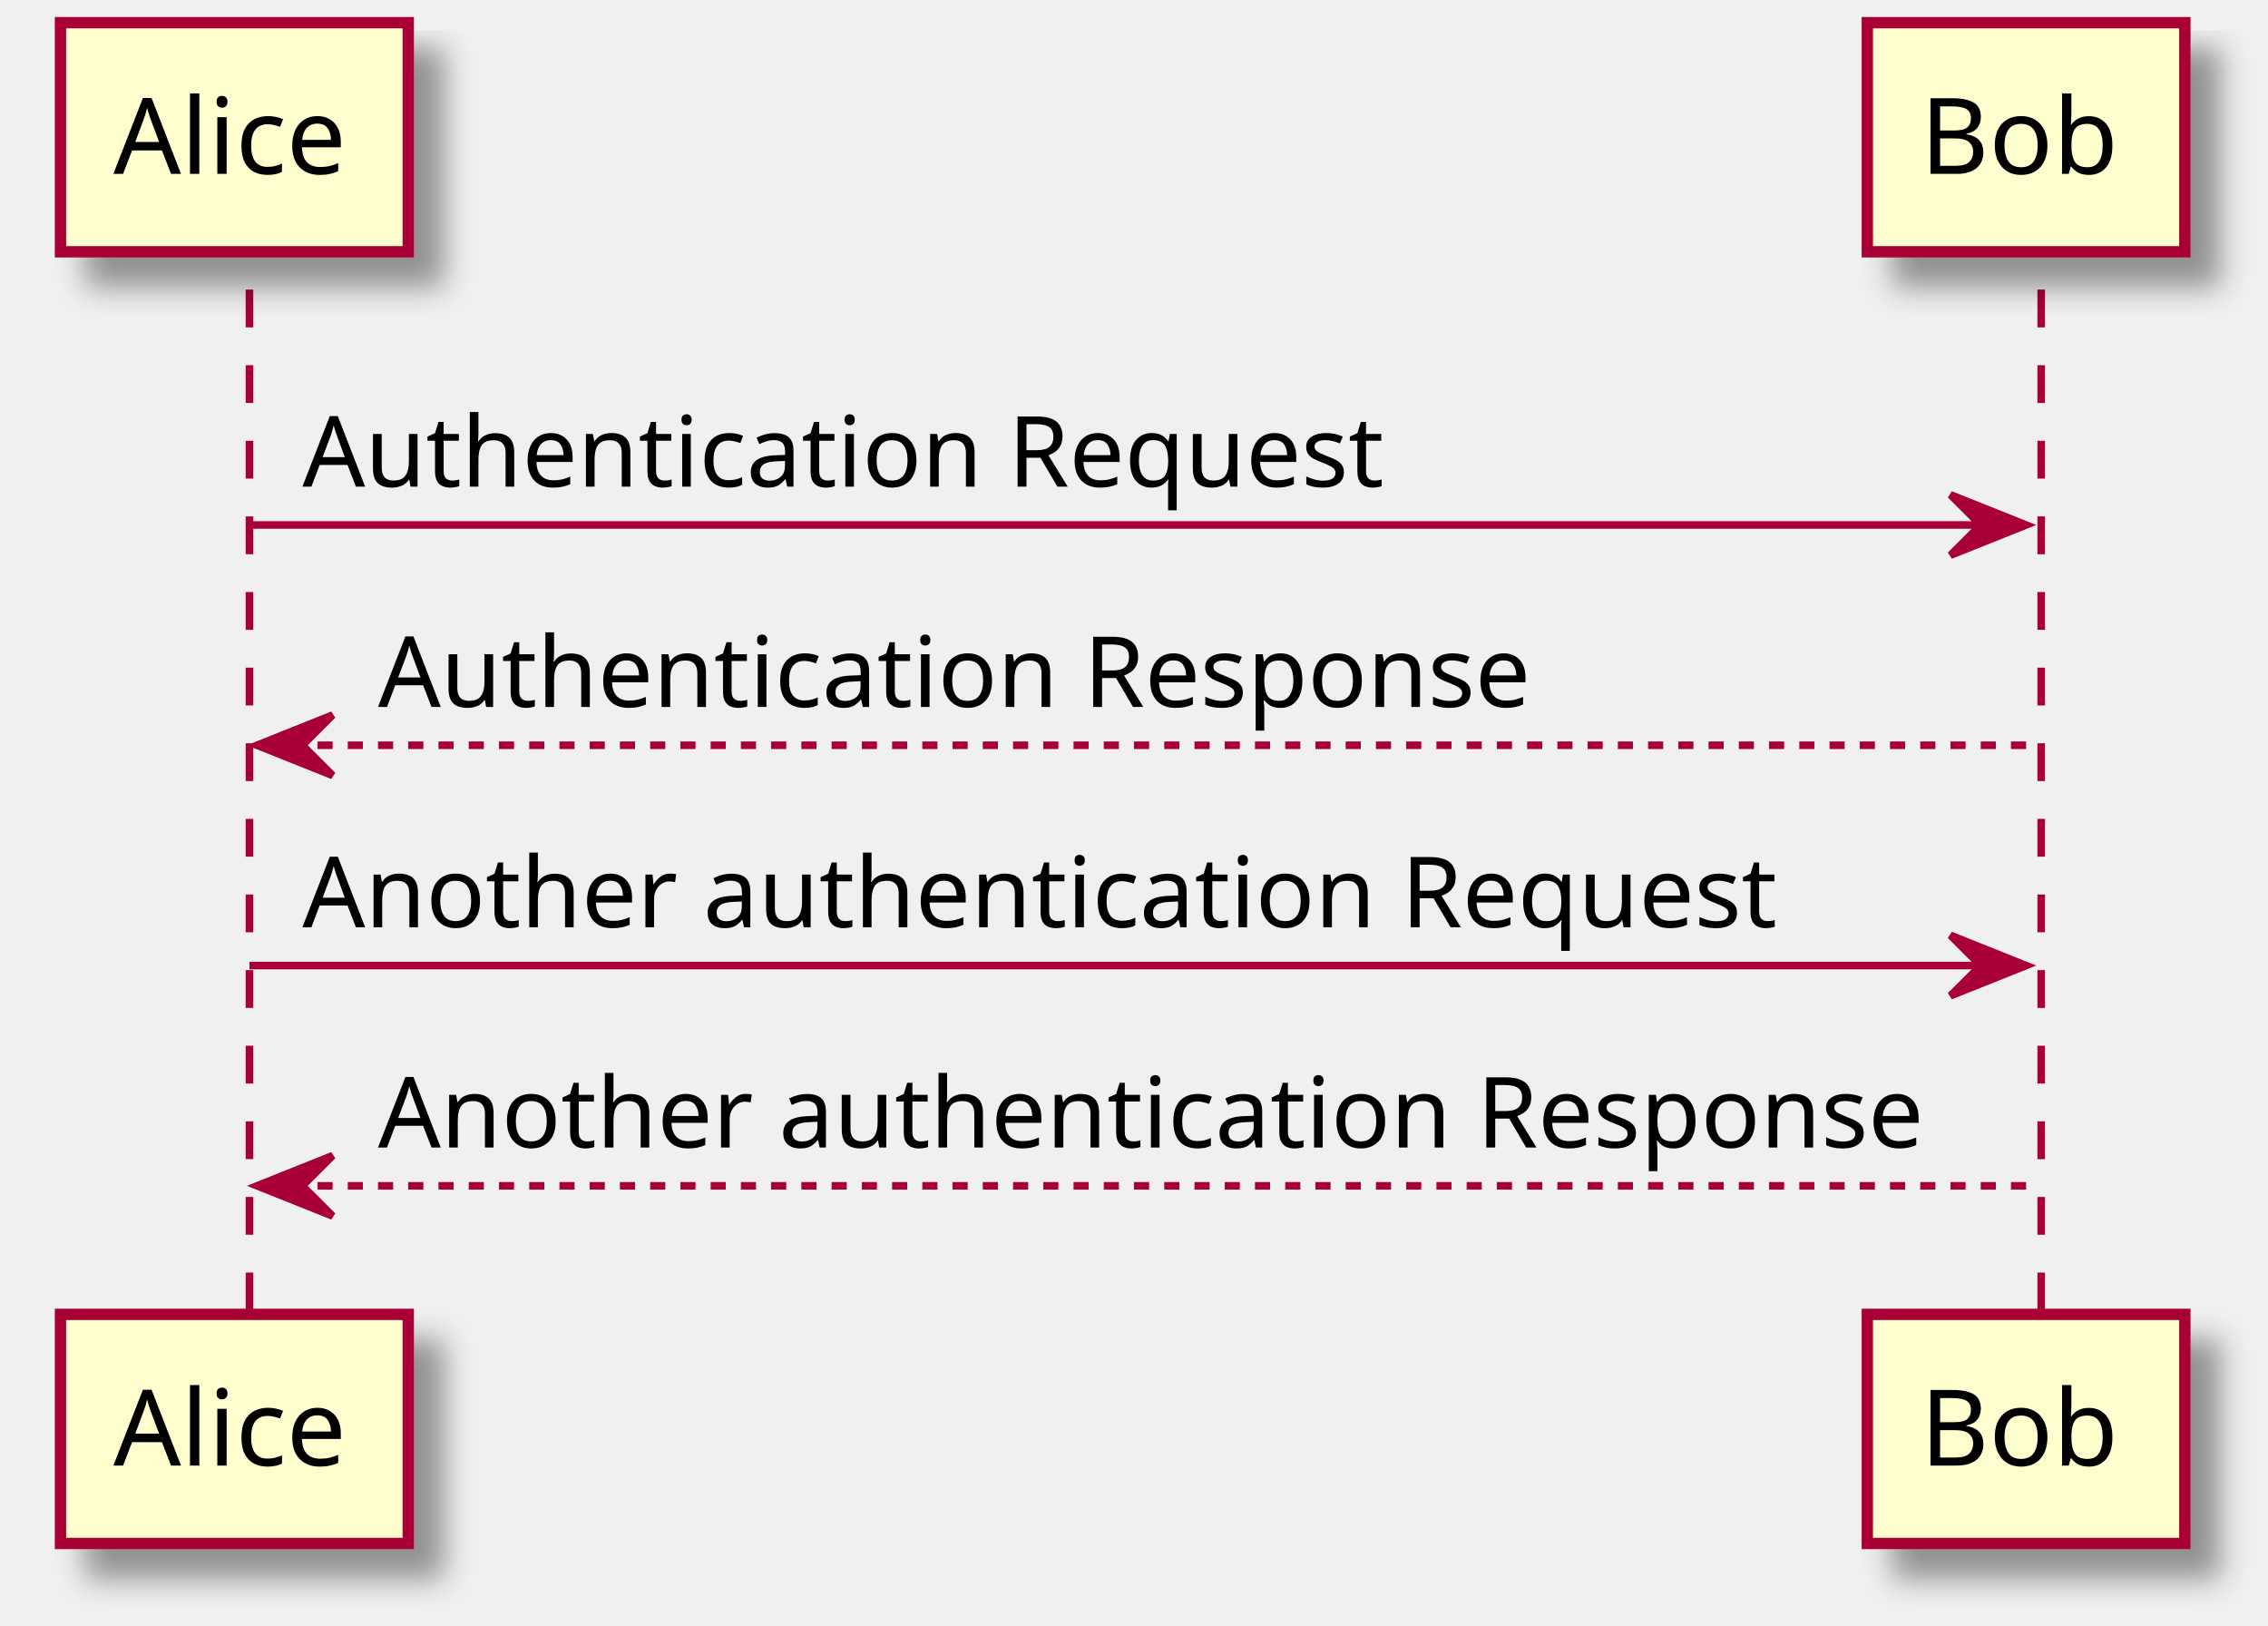
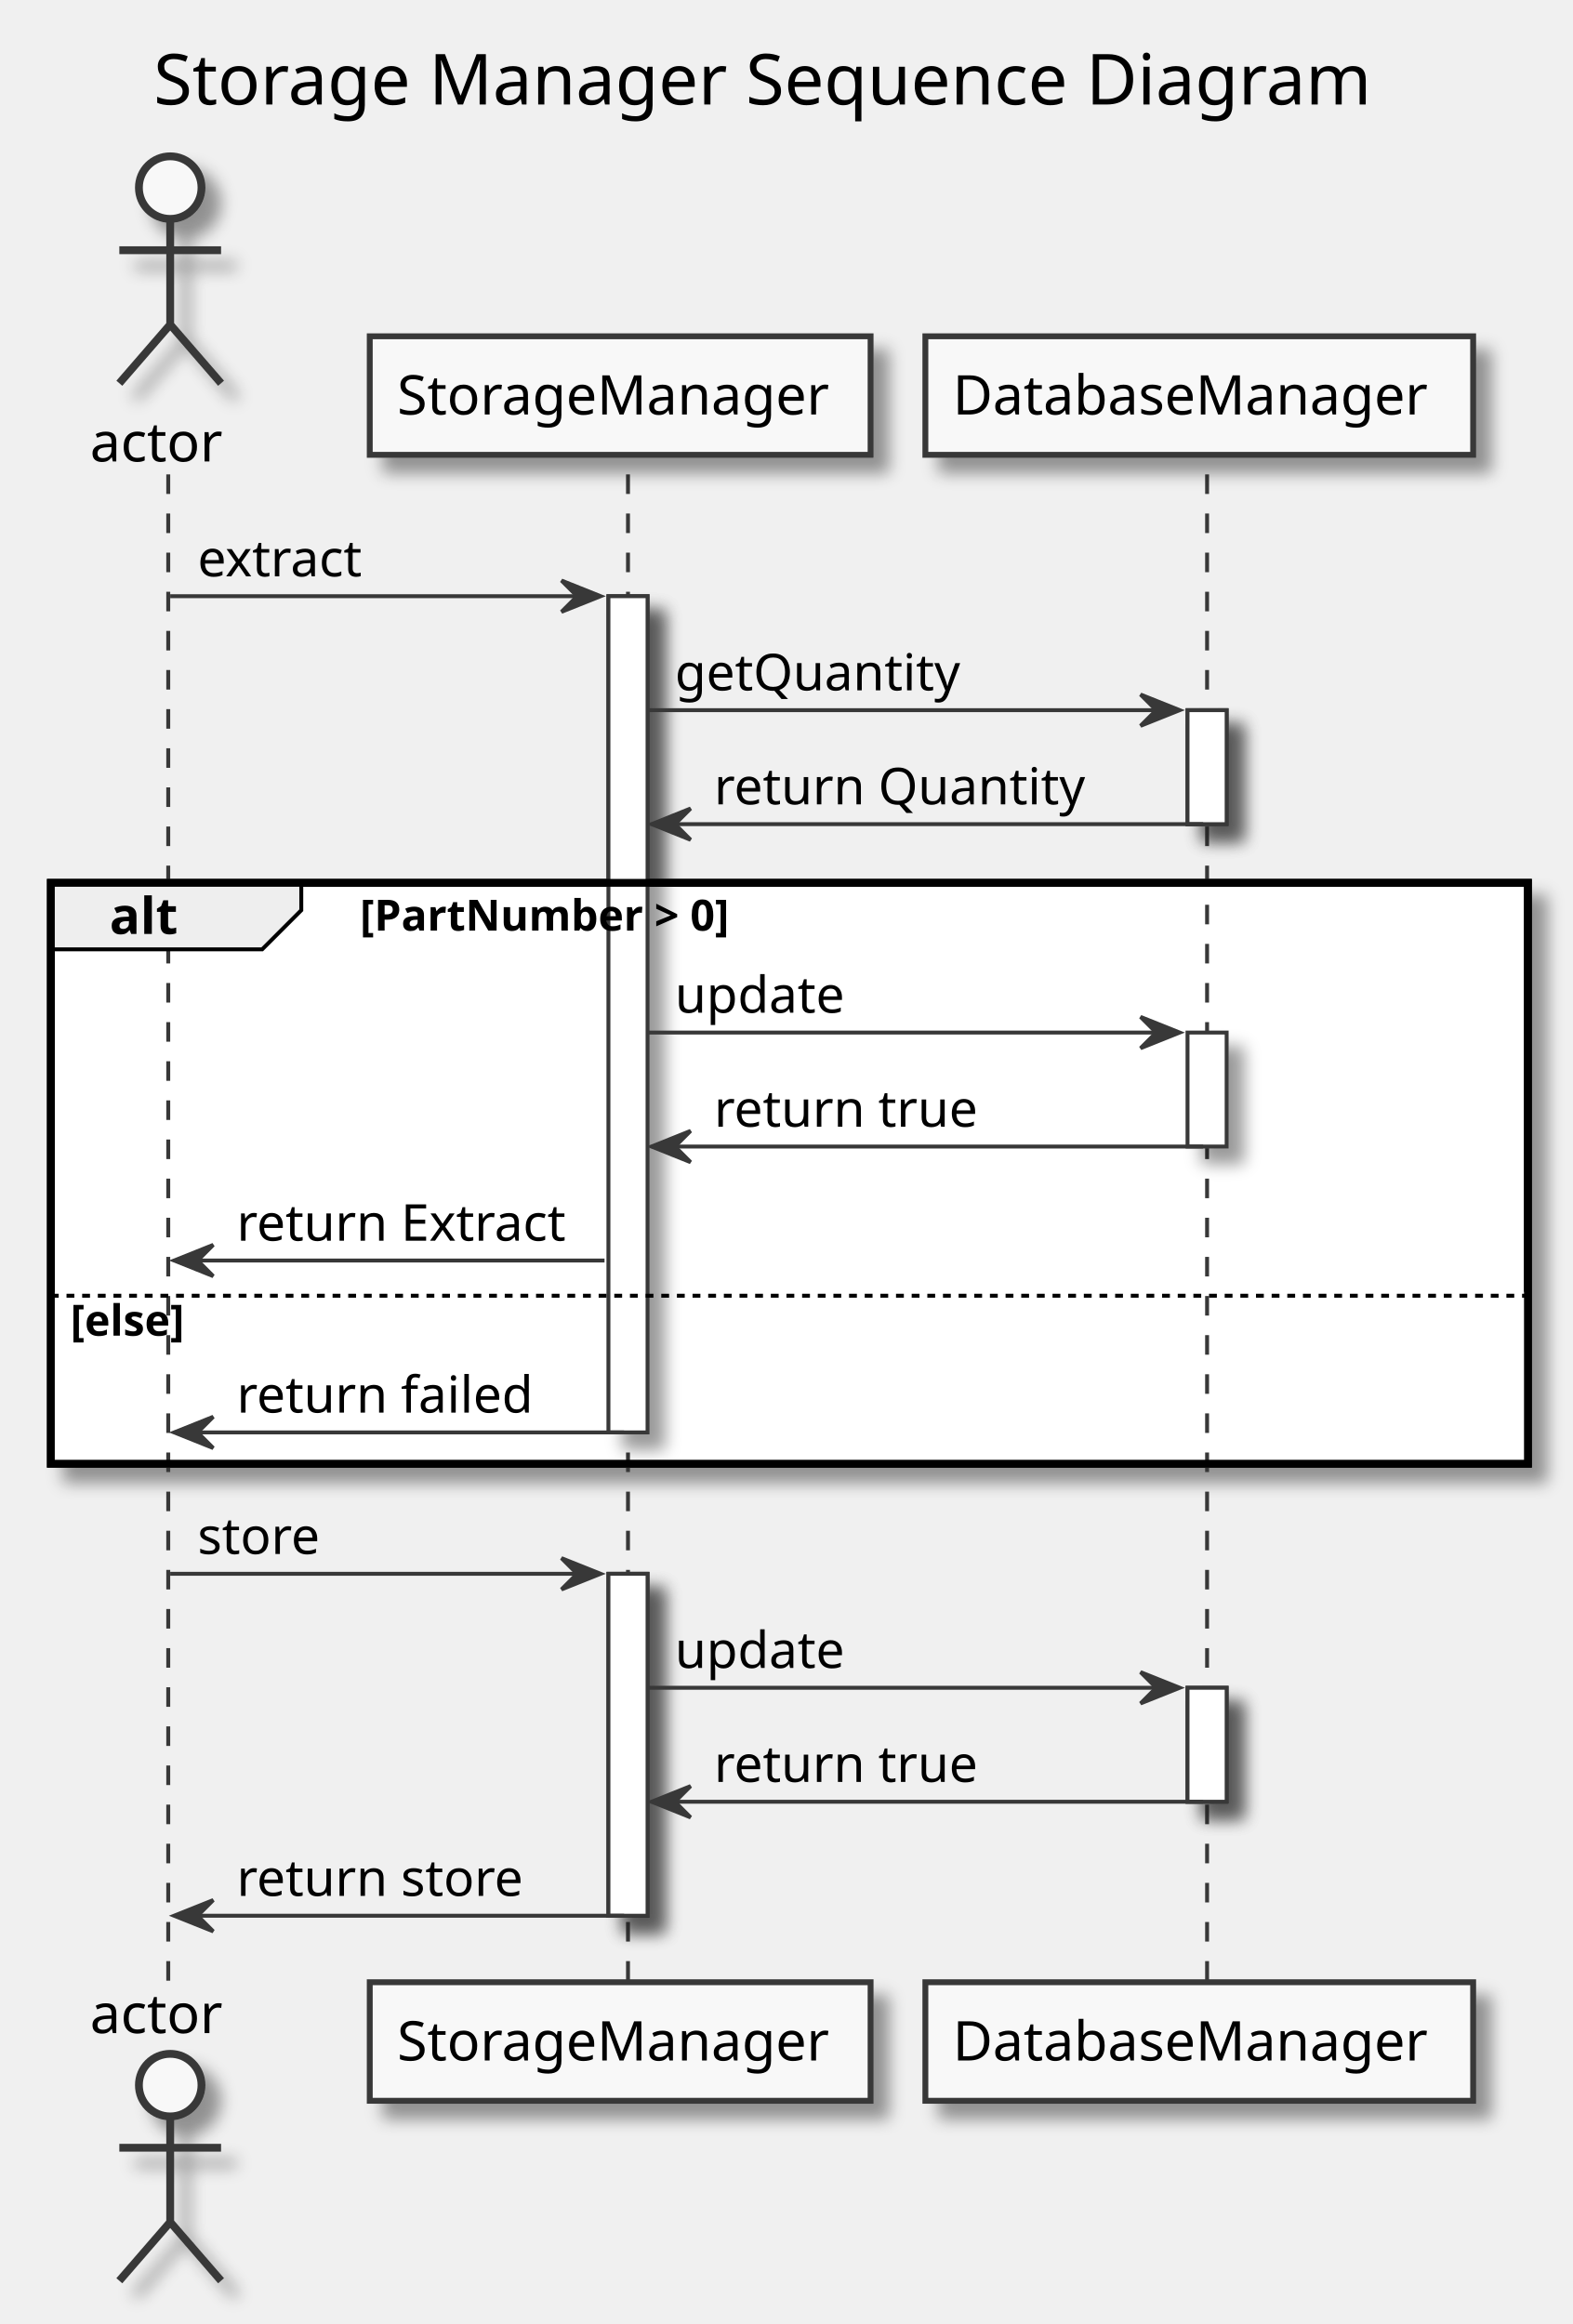
- <svg xmlns="http://www.w3.org/2000/svg" contentScriptType="application/ecmascript" contentStyleType="text/css" height="215px" preserveAspectRatio="none" style="width:300px;height:215px;" version="1.1" viewBox="0 0 300 215" width="300px" zoomAndPan="magnify">
+ <svg xmlns="http://www.w3.org/2000/svg" contentScriptType="application/ecmascript" contentStyleType="text/css" height="594px" preserveAspectRatio="none" style="width:402px;height:594px;" version="1.1" viewBox="0 0 402 594" width="402px" zoomAndPan="magnify">
  <defs>
-     <filter height="300%" id="fn3yvorrca0j1" width="300%" x="-1" y="-1">
+     <filter height="300%" id="fetrxsmymbnoy" width="300%" x="-1" y="-1">
      <feGaussianBlur result="blurOut" stdDeviation="2.0" />
      <feColorMatrix in="blurOut" result="blurOut2" type="matrix" values="0 0 0 0 0 0 0 0 0 0 0 0 0 0 0 0 0 0 .4 0" />
      <feOffset dx="4.0" dy="4.0" in="blurOut2" result="blurOut3" />
      <feBlend in="SourceGraphic" in2="blurOut3" mode="normal" />
    </filter>
  </defs>
  <g>
-     <line style="stroke: #A80036; stroke-width: 1.0; stroke-dasharray: 5.0,5.0;" x1="33" x2="33" y1="38.297" y2="174.828" />
-     <line style="stroke: #A80036; stroke-width: 1.0; stroke-dasharray: 5.0,5.0;" x1="270" x2="270" y1="38.297" y2="174.828" />
-     <rect fill="#FEFECE" filter="url(#fn3yvorrca0j1)" height="30.297" style="stroke: #A80036; stroke-width: 1.5;" width="46" x="8" y="3" />
-     <text fill="#000000" font-family="sans-serif" font-size="14" lengthAdjust="spacingAndGlyphs" textLength="32" x="15" y="22.995">Alice</text>
-     <rect fill="#FEFECE" filter="url(#fn3yvorrca0j1)" height="30.297" style="stroke: #A80036; stroke-width: 1.5;" width="46" x="8" y="173.828" />
-     <text fill="#000000" font-family="sans-serif" font-size="14" lengthAdjust="spacingAndGlyphs" textLength="32" x="15" y="193.823">Alice</text>
-     <rect fill="#FEFECE" filter="url(#fn3yvorrca0j1)" height="30.297" style="stroke: #A80036; stroke-width: 1.5;" width="42" x="247" y="3" />
-     <text fill="#000000" font-family="sans-serif" font-size="14" lengthAdjust="spacingAndGlyphs" textLength="28" x="254" y="22.995">Bob</text>
-     <rect fill="#FEFECE" filter="url(#fn3yvorrca0j1)" height="30.297" style="stroke: #A80036; stroke-width: 1.5;" width="42" x="247" y="173.828" />
-     <text fill="#000000" font-family="sans-serif" font-size="14" lengthAdjust="spacingAndGlyphs" textLength="28" x="254" y="193.823">Bob</text>
-     <polygon fill="#A80036" points="258,65.43,268,69.43,258,73.43,262,69.43" style="stroke: #A80036; stroke-width: 1.0;" />
-     <line style="stroke: #A80036; stroke-width: 1.0;" x1="33" x2="264" y1="69.43" y2="69.43" />
-     <text fill="#000000" font-family="sans-serif" font-size="13" lengthAdjust="spacingAndGlyphs" textLength="149" x="40" y="64.364">Authentication Request</text>
-     <polygon fill="#A80036" points="44,94.562,34,98.562,44,102.562,40,98.562" style="stroke: #A80036; stroke-width: 1.0;" />
-     <line style="stroke: #A80036; stroke-width: 1.0; stroke-dasharray: 2.0,2.0;" x1="38" x2="269" y1="98.562" y2="98.562" />
-     <text fill="#000000" font-family="sans-serif" font-size="13" lengthAdjust="spacingAndGlyphs" textLength="159" x="50" y="93.497">Authentication Response</text>
-     <polygon fill="#A80036" points="258,123.695,268,127.695,258,131.695,262,127.695" style="stroke: #A80036; stroke-width: 1.0;" />
-     <line style="stroke: #A80036; stroke-width: 1.0;" x1="33" x2="264" y1="127.695" y2="127.695" />
-     <text fill="#000000" font-family="sans-serif" font-size="13" lengthAdjust="spacingAndGlyphs" textLength="203" x="40" y="122.629">Another authentication Request</text>
-     <polygon fill="#A80036" points="44,152.828,34,156.828,44,160.828,40,156.828" style="stroke: #A80036; stroke-width: 1.0;" />
-     <line style="stroke: #A80036; stroke-width: 1.0; stroke-dasharray: 2.0,2.0;" x1="38" x2="269" y1="156.828" y2="156.828" />
-     <text fill="#000000" font-family="sans-serif" font-size="13" lengthAdjust="spacingAndGlyphs" textLength="213" x="50" y="151.762">Another authentication Response</text>
+     <text fill="#000000" font-family="sans-serif" font-size="18" lengthAdjust="spacingAndGlyphs" textLength="325" x="39.25" y="26.708">Storage Manager Sequence Diagram</text>
+     <rect fill="#FFFFFF" filter="url(#fetrxsmymbnoy)" height="213.734" style="stroke: #383838; stroke-width: 1.0;" width="10" x="155.5" y="152.383" />
+     <rect fill="#FFFFFF" filter="url(#fetrxsmymbnoy)" height="87.398" style="stroke: #383838; stroke-width: 1.0;" width="10" x="155.5" y="402.25" />
+     <rect fill="#FFFFFF" filter="url(#fetrxsmymbnoy)" height="29.133" style="stroke: #383838; stroke-width: 1.0;" width="10" x="303.5" y="181.516" />
+     <rect fill="#FFFFFF" filter="url(#fetrxsmymbnoy)" height="29.133" style="stroke: #383838; stroke-width: 1.0;" width="10" x="303.5" y="263.914" />
+     <rect fill="#FFFFFF" filter="url(#fetrxsmymbnoy)" height="29.133" style="stroke: #383838; stroke-width: 1.0;" width="10" x="303.5" y="431.383" />
+     <rect fill="#FFFFFF" filter="url(#fetrxsmymbnoy)" height="148.469" style="stroke: #000000; stroke-width: 2.0;" width="377.5" x="13" y="225.648" />
+     <rect fill="#FFFFFF" height="43.938" style="stroke: none; stroke-width: 1.0;" width="377.5" x="13" y="330.18" />
+     <line style="stroke: #383838; stroke-width: 1.0; stroke-dasharray: 5.0,5.0;" x1="43" x2="43" y1="121.25" y2="507.648" />
+     <line style="stroke: #383838; stroke-width: 1.0; stroke-dasharray: 5.0,5.0;" x1="160.5" x2="160.5" y1="121.25" y2="507.648" />
+     <line style="stroke: #383838; stroke-width: 1.0; stroke-dasharray: 5.0,5.0;" x1="308.5" x2="308.5" y1="121.25" y2="507.648" />
+     <text fill="#000000" font-family="sans-serif" font-size="14" lengthAdjust="spacingAndGlyphs" textLength="35" x="23" y="117.948">actor</text>
+     <ellipse cx="43.5" cy="47.953" fill="#F8F8F8" filter="url(#fetrxsmymbnoy)" rx="8" ry="8" style="stroke: #383838; stroke-width: 2.0;" />
+     <path d="M43.5,55.953 L43.5,82.953 M30.5,63.953 L56.5,63.953 M43.5,82.953 L30.5,97.953 M43.5,82.953 L56.5,97.953 " fill="none" filter="url(#fetrxsmymbnoy)" style="stroke: #383838; stroke-width: 2.0;" />
+     <text fill="#000000" font-family="sans-serif" font-size="14" lengthAdjust="spacingAndGlyphs" textLength="35" x="23" y="519.644">actor</text>
+     <ellipse cx="43.5" cy="532.945" fill="#F8F8F8" filter="url(#fetrxsmymbnoy)" rx="8" ry="8" style="stroke: #383838; stroke-width: 2.0;" />
+     <path d="M43.5,540.945 L43.5,567.945 M30.5,548.945 L56.5,548.945 M43.5,567.945 L30.5,582.945 M43.5,567.945 L56.5,582.945 " fill="none" filter="url(#fetrxsmymbnoy)" style="stroke: #383838; stroke-width: 2.0;" />
+     <rect fill="#F8F8F8" filter="url(#fetrxsmymbnoy)" height="30.297" style="stroke: #383838; stroke-width: 1.5;" width="128" x="94.5" y="85.953" />
+     <text fill="#000000" font-family="sans-serif" font-size="14" lengthAdjust="spacingAndGlyphs" textLength="114" x="101.5" y="105.948">StorageManager</text>
+     <rect fill="#F8F8F8" filter="url(#fetrxsmymbnoy)" height="30.297" style="stroke: #383838; stroke-width: 1.5;" width="128" x="94.5" y="506.648" />
+     <text fill="#000000" font-family="sans-serif" font-size="14" lengthAdjust="spacingAndGlyphs" textLength="114" x="101.5" y="526.644">StorageManager</text>
+     <rect fill="#F8F8F8" filter="url(#fetrxsmymbnoy)" height="30.297" style="stroke: #383838; stroke-width: 1.5;" width="140" x="236.5" y="85.953" />
+     <text fill="#000000" font-family="sans-serif" font-size="14" lengthAdjust="spacingAndGlyphs" textLength="126" x="243.5" y="105.948">DatabaseManager</text>
+     <rect fill="#F8F8F8" filter="url(#fetrxsmymbnoy)" height="30.297" style="stroke: #383838; stroke-width: 1.5;" width="140" x="236.5" y="506.648" />
+     <text fill="#000000" font-family="sans-serif" font-size="14" lengthAdjust="spacingAndGlyphs" textLength="126" x="243.5" y="526.644">DatabaseManager</text>
+     <rect fill="#FFFFFF" filter="url(#fetrxsmymbnoy)" height="213.734" style="stroke: #383838; stroke-width: 1.0;" width="10" x="155.5" y="152.383" />
+     <rect fill="#FFFFFF" filter="url(#fetrxsmymbnoy)" height="87.398" style="stroke: #383838; stroke-width: 1.0;" width="10" x="155.5" y="402.25" />
+     <rect fill="#FFFFFF" filter="url(#fetrxsmymbnoy)" height="29.133" style="stroke: #383838; stroke-width: 1.0;" width="10" x="303.5" y="181.516" />
+     <rect fill="#FFFFFF" filter="url(#fetrxsmymbnoy)" height="29.133" style="stroke: #383838; stroke-width: 1.0;" width="10" x="303.5" y="263.914" />
+     <rect fill="#FFFFFF" filter="url(#fetrxsmymbnoy)" height="29.133" style="stroke: #383838; stroke-width: 1.0;" width="10" x="303.5" y="431.383" />
+     <polygon fill="#383838" points="143.5,148.383,153.5,152.383,143.5,156.383,147.5,152.383" style="stroke: #383838; stroke-width: 1.0;" />
+     <line style="stroke: #383838; stroke-width: 1.0;" x1="43.5" x2="149.5" y1="152.383" y2="152.383" />
+     <text fill="#000000" font-family="sans-serif" font-size="13" lengthAdjust="spacingAndGlyphs" textLength="45" x="50.5" y="147.317">extract</text>
+     <polygon fill="#383838" points="291.5,177.516,301.5,181.516,291.5,185.516,295.5,181.516" style="stroke: #383838; stroke-width: 1.0;" />
+     <line style="stroke: #383838; stroke-width: 1.0;" x1="165.5" x2="297.5" y1="181.516" y2="181.516" />
+     <text fill="#000000" font-family="sans-serif" font-size="13" lengthAdjust="spacingAndGlyphs" textLength="75" x="172.5" y="176.45">getQuantity</text>
+     <polygon fill="#383838" points="176.5,206.648,166.5,210.648,176.5,214.648,172.5,210.648" style="stroke: #383838; stroke-width: 1.0;" />
+     <line style="stroke: #383838; stroke-width: 1.0;" x1="170.5" x2="307.5" y1="210.648" y2="210.648" />
+     <text fill="#000000" font-family="sans-serif" font-size="13" lengthAdjust="spacingAndGlyphs" textLength="97" x="182.5" y="205.583">return Quantity</text>
+     <path d="M13,225.648 L77,225.648 L77,232.648 L67,242.648 L13,242.648 L13,225.648 " fill="#EEEEEE" style="stroke: #000000; stroke-width: 1.0;" />
+     <rect fill="none" height="148.469" style="stroke: #000000; stroke-width: 2.0;" width="377.5" x="13" y="225.648" />
+     <text fill="#000000" font-family="sans-serif" font-size="13" font-weight="bold" lengthAdjust="spacingAndGlyphs" textLength="19" x="28" y="238.715">alt</text>
+     <text fill="#000000" font-family="sans-serif" font-size="11" font-weight="bold" lengthAdjust="spacingAndGlyphs" textLength="110" x="92" y="237.859">[PartNumber &gt; 0]</text>
+     <polygon fill="#383838" points="291.5,259.914,301.5,263.914,291.5,267.914,295.5,263.914" style="stroke: #383838; stroke-width: 1.0;" />
+     <line style="stroke: #383838; stroke-width: 1.0;" x1="165.5" x2="297.5" y1="263.914" y2="263.914" />
+     <text fill="#000000" font-family="sans-serif" font-size="13" lengthAdjust="spacingAndGlyphs" textLength="45" x="172.5" y="258.848">update</text>
+     <polygon fill="#383838" points="176.5,289.047,166.5,293.047,176.5,297.047,172.5,293.047" style="stroke: #383838; stroke-width: 1.0;" />
+     <line style="stroke: #383838; stroke-width: 1.0;" x1="170.5" x2="307.5" y1="293.047" y2="293.047" />
+     <text fill="#000000" font-family="sans-serif" font-size="13" lengthAdjust="spacingAndGlyphs" textLength="69" x="182.5" y="287.981">return true</text>
+     <polygon fill="#383838" points="54.5,318.18,44.5,322.18,54.5,326.18,50.5,322.18" style="stroke: #383838; stroke-width: 1.0;" />
+     <line style="stroke: #383838; stroke-width: 1.0;" x1="48.5" x2="154.5" y1="322.18" y2="322.18" />
+     <text fill="#000000" font-family="sans-serif" font-size="13" lengthAdjust="spacingAndGlyphs" textLength="88" x="60.5" y="317.114">return Extract</text>
+     <line style="stroke: #000000; stroke-width: 1.0; stroke-dasharray: 2.0,2.0;" x1="13" x2="390.5" y1="331.18" y2="331.18" />
+     <text fill="#000000" font-family="sans-serif" font-size="11" font-weight="bold" lengthAdjust="spacingAndGlyphs" textLength="37" x="18" y="341.39">[else]</text>
+     <polygon fill="#383838" points="54.5,362.117,44.5,366.117,54.5,370.117,50.5,366.117" style="stroke: #383838; stroke-width: 1.0;" />
+     <line style="stroke: #383838; stroke-width: 1.0;" x1="48.5" x2="159.5" y1="366.117" y2="366.117" />
+     <text fill="#000000" font-family="sans-serif" font-size="13" lengthAdjust="spacingAndGlyphs" textLength="77" x="60.5" y="361.051">return failed</text>
+     <polygon fill="#383838" points="143.5,398.25,153.5,402.25,143.5,406.25,147.5,402.25" style="stroke: #383838; stroke-width: 1.0;" />
+     <line style="stroke: #383838; stroke-width: 1.0;" x1="43.5" x2="149.5" y1="402.25" y2="402.25" />
+     <text fill="#000000" font-family="sans-serif" font-size="13" lengthAdjust="spacingAndGlyphs" textLength="33" x="50.5" y="397.184">store</text>
+     <polygon fill="#383838" points="291.5,427.383,301.5,431.383,291.5,435.383,295.5,431.383" style="stroke: #383838; stroke-width: 1.0;" />
+     <line style="stroke: #383838; stroke-width: 1.0;" x1="165.5" x2="297.5" y1="431.383" y2="431.383" />
+     <text fill="#000000" font-family="sans-serif" font-size="13" lengthAdjust="spacingAndGlyphs" textLength="45" x="172.5" y="426.317">update</text>
+     <polygon fill="#383838" points="176.5,456.516,166.5,460.516,176.5,464.516,172.5,460.516" style="stroke: #383838; stroke-width: 1.0;" />
+     <line style="stroke: #383838; stroke-width: 1.0;" x1="170.5" x2="307.5" y1="460.516" y2="460.516" />
+     <text fill="#000000" font-family="sans-serif" font-size="13" lengthAdjust="spacingAndGlyphs" textLength="69" x="182.5" y="455.45">return true</text>
+     <polygon fill="#383838" points="54.5,485.648,44.5,489.648,54.5,493.648,50.5,489.648" style="stroke: #383838; stroke-width: 1.0;" />
+     <line style="stroke: #383838; stroke-width: 1.0;" x1="48.5" x2="159.5" y1="489.648" y2="489.648" />
+     <text fill="#000000" font-family="sans-serif" font-size="13" lengthAdjust="spacingAndGlyphs" textLength="76" x="60.5" y="484.582">return store</text>
  </g>
</svg>
